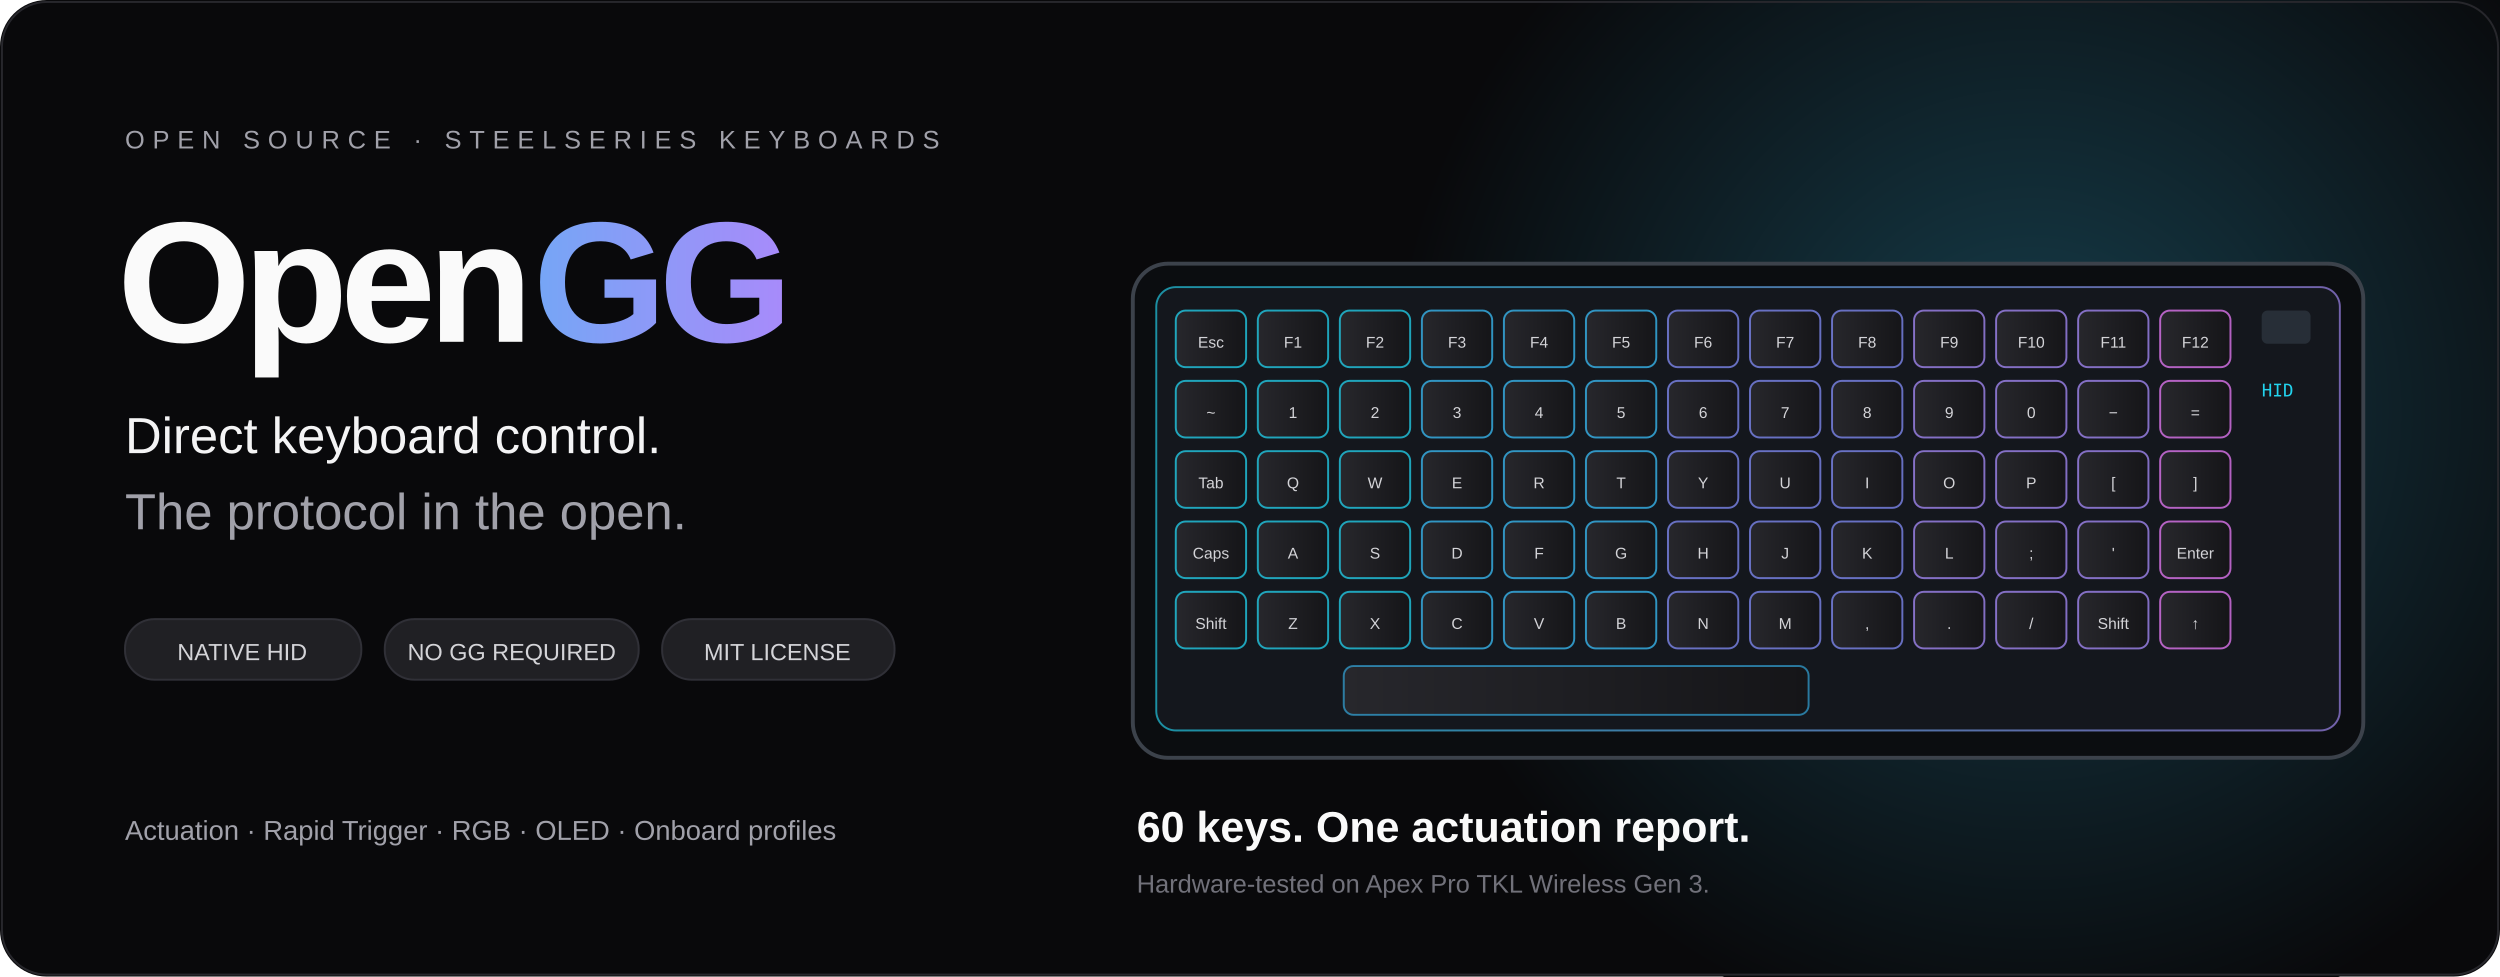
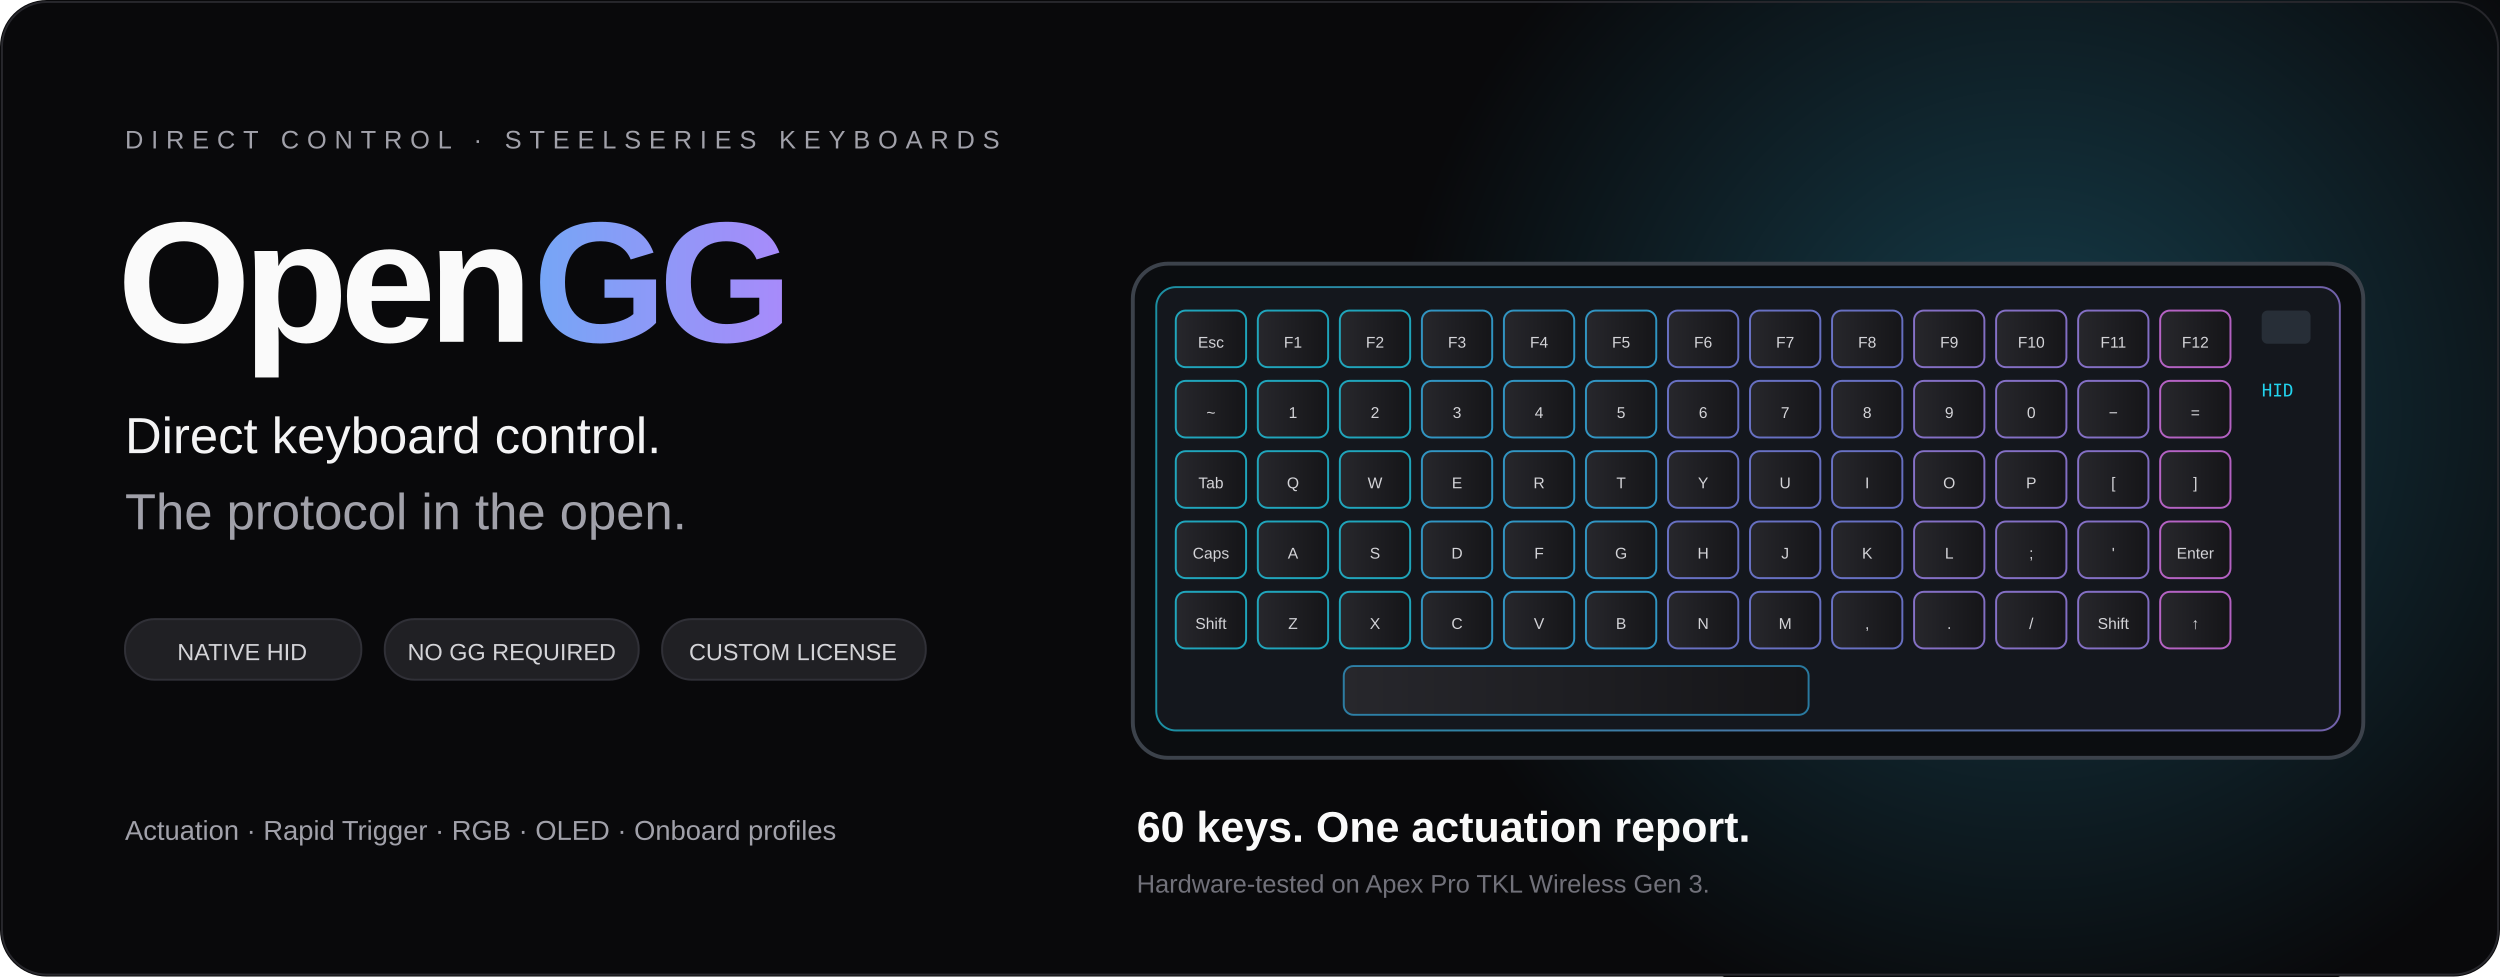
<svg xmlns="http://www.w3.org/2000/svg" width="1280" height="500" viewBox="0 0 1280 500" role="img" aria-label="OpenGG: direct keyboard control, open protocol">
  <defs>
    <linearGradient id="accent">
      <stop stop-color="#22d3ee" />
      <stop offset="1" stop-color="#a78bfa" />
    </linearGradient>
    <radialGradient id="halo">
      <stop stop-color="#163e4c" />
      <stop offset="1" stop-color="#09090b" />
    </radialGradient>
    <linearGradient id="key">
      <stop stop-color="#27272c" />
      <stop offset="1" stop-color="#151518" />
    </linearGradient>
  </defs>
  <rect width="1280" height="500" rx="24" fill="#09090b" />
  <circle cx="1040" cy="210" r="330" fill="url(#halo)" />
  <rect x="1" y="1" width="1278" height="498" rx="23" fill="none" stroke="#27272c" />
  <g font-family="Segoe UI,Arial,sans-serif">
-     <text x="64" y="76" fill="#a1a1aa" font-size="13" letter-spacing="4">OPEN SOURCE · STEELSERIES KEYBOARDS</text>
+     <text x="64" y="76" fill="#a1a1aa" font-size="13" letter-spacing="4">DIRECT CONTROL · STEELSERIES KEYBOARDS</text>
    <text x="60" y="175" fill="#fafafa" font-size="88" font-weight="700" letter-spacing="-4">Open<tspan fill="url(#accent)">GG</tspan>
    </text>
    <text x="64" y="232" fill="#f4f4f5" font-size="26" font-weight="500">Direct keyboard control.</text>
    <text x="64" y="271" fill="#a1a1aa" font-size="26">The protocol in the open.</text>
    <rect x="64" y="317" width="121" height="31" rx="15" fill="#202024" stroke="#303037" />
    <text x="124" y="338" fill="#d4d4d8" text-anchor="middle" font-size="12">NATIVE HID</text>
    <rect x="197" y="317" width="130" height="31" rx="15" fill="#202024" stroke="#303037" />
    <text x="262" y="338" fill="#d4d4d8" text-anchor="middle" font-size="12">NO GG REQUIRED</text>
-     <rect x="339" y="317" width="119" height="31" rx="15" fill="#202024" stroke="#303037" />
-     <text x="398" y="338" fill="#d4d4d8" text-anchor="middle" font-size="12">MIT LICENSE</text>
+     <rect x="339" y="317" width="135" height="31" rx="15" fill="#202024" stroke="#303037" />
+     <text x="406" y="338" fill="#d4d4d8" text-anchor="middle" font-size="12">CUSTOM LICENSE</text>
    <text x="64" y="430" fill="#a1a1aa" font-size="14">Actuation · Rapid Trigger · RGB · OLED · Onboard profiles</text>
  </g>
  <g transform="translate(580,135)">
    <rect x="0" y="0" width="630" height="253" rx="18" fill="#0b0d10" stroke="#3c424b" stroke-width="2" />
    <rect x="12" y="12" width="606" height="227" rx="10" fill="#14171d" stroke="url(#accent)" stroke-opacity=".65" />
    <rect x="22" y="24" width="36" height="29" rx="5" fill="url(#key)" stroke="#22d3ee" stroke-opacity=".75" />
    <text x="40" y="43" font-family="Segoe UI,Arial" text-anchor="middle" font-size="8" fill="#d4d4d8">Esc</text>
    <rect x="64" y="24" width="36" height="29" rx="5" fill="url(#key)" stroke="#22d3ee" stroke-opacity=".75" />
    <text x="82" y="43" font-family="Segoe UI,Arial" text-anchor="middle" font-size="8" fill="#d4d4d8">F1</text>
    <rect x="106" y="24" width="36" height="29" rx="5" fill="url(#key)" stroke="#22d3ee" stroke-opacity=".75" />
    <text x="124" y="43" font-family="Segoe UI,Arial" text-anchor="middle" font-size="8" fill="#d4d4d8">F2</text>
    <rect x="148" y="24" width="36" height="29" rx="5" fill="url(#key)" stroke="#38bdf8" stroke-opacity=".75" />
    <text x="166" y="43" font-family="Segoe UI,Arial" text-anchor="middle" font-size="8" fill="#d4d4d8">F3</text>
    <rect x="190" y="24" width="36" height="29" rx="5" fill="url(#key)" stroke="#38bdf8" stroke-opacity=".75" />
    <text x="208" y="43" font-family="Segoe UI,Arial" text-anchor="middle" font-size="8" fill="#d4d4d8">F4</text>
    <rect x="232" y="24" width="36" height="29" rx="5" fill="url(#key)" stroke="#38bdf8" stroke-opacity=".75" />
    <text x="250" y="43" font-family="Segoe UI,Arial" text-anchor="middle" font-size="8" fill="#d4d4d8">F5</text>
    <rect x="274" y="24" width="36" height="29" rx="5" fill="url(#key)" stroke="#818cf8" stroke-opacity=".75" />
    <text x="292" y="43" font-family="Segoe UI,Arial" text-anchor="middle" font-size="8" fill="#d4d4d8">F6</text>
    <rect x="316" y="24" width="36" height="29" rx="5" fill="url(#key)" stroke="#818cf8" stroke-opacity=".75" />
    <text x="334" y="43" font-family="Segoe UI,Arial" text-anchor="middle" font-size="8" fill="#d4d4d8">F7</text>
    <rect x="358" y="24" width="36" height="29" rx="5" fill="url(#key)" stroke="#818cf8" stroke-opacity=".75" />
    <text x="376" y="43" font-family="Segoe UI,Arial" text-anchor="middle" font-size="8" fill="#d4d4d8">F8</text>
    <rect x="400" y="24" width="36" height="29" rx="5" fill="url(#key)" stroke="#a78bfa" stroke-opacity=".75" />
    <text x="418" y="43" font-family="Segoe UI,Arial" text-anchor="middle" font-size="8" fill="#d4d4d8">F9</text>
    <rect x="442" y="24" width="36" height="29" rx="5" fill="url(#key)" stroke="#a78bfa" stroke-opacity=".75" />
    <text x="460" y="43" font-family="Segoe UI,Arial" text-anchor="middle" font-size="8" fill="#d4d4d8">F10</text>
    <rect x="484" y="24" width="36" height="29" rx="5" fill="url(#key)" stroke="#a78bfa" stroke-opacity=".75" />
    <text x="502" y="43" font-family="Segoe UI,Arial" text-anchor="middle" font-size="8" fill="#d4d4d8">F11</text>
    <rect x="526" y="24" width="36" height="29" rx="5" fill="url(#key)" stroke="#e879f9" stroke-opacity=".75" />
    <text x="544" y="43" font-family="Segoe UI,Arial" text-anchor="middle" font-size="8" fill="#d4d4d8">F12</text>
    <rect x="22" y="60" width="36" height="29" rx="5" fill="url(#key)" stroke="#22d3ee" stroke-opacity=".75" />
    <text x="40" y="79" font-family="Segoe UI,Arial" text-anchor="middle" font-size="8" fill="#d4d4d8">~</text>
    <rect x="64" y="60" width="36" height="29" rx="5" fill="url(#key)" stroke="#22d3ee" stroke-opacity=".75" />
    <text x="82" y="79" font-family="Segoe UI,Arial" text-anchor="middle" font-size="8" fill="#d4d4d8">1</text>
    <rect x="106" y="60" width="36" height="29" rx="5" fill="url(#key)" stroke="#22d3ee" stroke-opacity=".75" />
    <text x="124" y="79" font-family="Segoe UI,Arial" text-anchor="middle" font-size="8" fill="#d4d4d8">2</text>
    <rect x="148" y="60" width="36" height="29" rx="5" fill="url(#key)" stroke="#38bdf8" stroke-opacity=".75" />
    <text x="166" y="79" font-family="Segoe UI,Arial" text-anchor="middle" font-size="8" fill="#d4d4d8">3</text>
    <rect x="190" y="60" width="36" height="29" rx="5" fill="url(#key)" stroke="#38bdf8" stroke-opacity=".75" />
    <text x="208" y="79" font-family="Segoe UI,Arial" text-anchor="middle" font-size="8" fill="#d4d4d8">4</text>
    <rect x="232" y="60" width="36" height="29" rx="5" fill="url(#key)" stroke="#38bdf8" stroke-opacity=".75" />
    <text x="250" y="79" font-family="Segoe UI,Arial" text-anchor="middle" font-size="8" fill="#d4d4d8">5</text>
    <rect x="274" y="60" width="36" height="29" rx="5" fill="url(#key)" stroke="#818cf8" stroke-opacity=".75" />
    <text x="292" y="79" font-family="Segoe UI,Arial" text-anchor="middle" font-size="8" fill="#d4d4d8">6</text>
    <rect x="316" y="60" width="36" height="29" rx="5" fill="url(#key)" stroke="#818cf8" stroke-opacity=".75" />
    <text x="334" y="79" font-family="Segoe UI,Arial" text-anchor="middle" font-size="8" fill="#d4d4d8">7</text>
    <rect x="358" y="60" width="36" height="29" rx="5" fill="url(#key)" stroke="#818cf8" stroke-opacity=".75" />
    <text x="376" y="79" font-family="Segoe UI,Arial" text-anchor="middle" font-size="8" fill="#d4d4d8">8</text>
    <rect x="400" y="60" width="36" height="29" rx="5" fill="url(#key)" stroke="#a78bfa" stroke-opacity=".75" />
    <text x="418" y="79" font-family="Segoe UI,Arial" text-anchor="middle" font-size="8" fill="#d4d4d8">9</text>
    <rect x="442" y="60" width="36" height="29" rx="5" fill="url(#key)" stroke="#a78bfa" stroke-opacity=".75" />
    <text x="460" y="79" font-family="Segoe UI,Arial" text-anchor="middle" font-size="8" fill="#d4d4d8">0</text>
    <rect x="484" y="60" width="36" height="29" rx="5" fill="url(#key)" stroke="#a78bfa" stroke-opacity=".75" />
    <text x="502" y="79" font-family="Segoe UI,Arial" text-anchor="middle" font-size="8" fill="#d4d4d8">−</text>
    <rect x="526" y="60" width="36" height="29" rx="5" fill="url(#key)" stroke="#e879f9" stroke-opacity=".75" />
    <text x="544" y="79" font-family="Segoe UI,Arial" text-anchor="middle" font-size="8" fill="#d4d4d8">=</text>
    <rect x="22" y="96" width="36" height="29" rx="5" fill="url(#key)" stroke="#22d3ee" stroke-opacity=".75" />
    <text x="40" y="115" font-family="Segoe UI,Arial" text-anchor="middle" font-size="8" fill="#d4d4d8">Tab</text>
    <rect x="64" y="96" width="36" height="29" rx="5" fill="url(#key)" stroke="#22d3ee" stroke-opacity=".75" />
    <text x="82" y="115" font-family="Segoe UI,Arial" text-anchor="middle" font-size="8" fill="#d4d4d8">Q</text>
    <rect x="106" y="96" width="36" height="29" rx="5" fill="url(#key)" stroke="#22d3ee" stroke-opacity=".75" />
    <text x="124" y="115" font-family="Segoe UI,Arial" text-anchor="middle" font-size="8" fill="#d4d4d8">W</text>
    <rect x="148" y="96" width="36" height="29" rx="5" fill="url(#key)" stroke="#38bdf8" stroke-opacity=".75" />
    <text x="166" y="115" font-family="Segoe UI,Arial" text-anchor="middle" font-size="8" fill="#d4d4d8">E</text>
    <rect x="190" y="96" width="36" height="29" rx="5" fill="url(#key)" stroke="#38bdf8" stroke-opacity=".75" />
    <text x="208" y="115" font-family="Segoe UI,Arial" text-anchor="middle" font-size="8" fill="#d4d4d8">R</text>
    <rect x="232" y="96" width="36" height="29" rx="5" fill="url(#key)" stroke="#38bdf8" stroke-opacity=".75" />
    <text x="250" y="115" font-family="Segoe UI,Arial" text-anchor="middle" font-size="8" fill="#d4d4d8">T</text>
    <rect x="274" y="96" width="36" height="29" rx="5" fill="url(#key)" stroke="#818cf8" stroke-opacity=".75" />
    <text x="292" y="115" font-family="Segoe UI,Arial" text-anchor="middle" font-size="8" fill="#d4d4d8">Y</text>
    <rect x="316" y="96" width="36" height="29" rx="5" fill="url(#key)" stroke="#818cf8" stroke-opacity=".75" />
    <text x="334" y="115" font-family="Segoe UI,Arial" text-anchor="middle" font-size="8" fill="#d4d4d8">U</text>
    <rect x="358" y="96" width="36" height="29" rx="5" fill="url(#key)" stroke="#818cf8" stroke-opacity=".75" />
    <text x="376" y="115" font-family="Segoe UI,Arial" text-anchor="middle" font-size="8" fill="#d4d4d8">I</text>
    <rect x="400" y="96" width="36" height="29" rx="5" fill="url(#key)" stroke="#a78bfa" stroke-opacity=".75" />
    <text x="418" y="115" font-family="Segoe UI,Arial" text-anchor="middle" font-size="8" fill="#d4d4d8">O</text>
    <rect x="442" y="96" width="36" height="29" rx="5" fill="url(#key)" stroke="#a78bfa" stroke-opacity=".75" />
    <text x="460" y="115" font-family="Segoe UI,Arial" text-anchor="middle" font-size="8" fill="#d4d4d8">P</text>
    <rect x="484" y="96" width="36" height="29" rx="5" fill="url(#key)" stroke="#a78bfa" stroke-opacity=".75" />
    <text x="502" y="115" font-family="Segoe UI,Arial" text-anchor="middle" font-size="8" fill="#d4d4d8">[</text>
    <rect x="526" y="96" width="36" height="29" rx="5" fill="url(#key)" stroke="#e879f9" stroke-opacity=".75" />
    <text x="544" y="115" font-family="Segoe UI,Arial" text-anchor="middle" font-size="8" fill="#d4d4d8">]</text>
    <rect x="22" y="132" width="36" height="29" rx="5" fill="url(#key)" stroke="#22d3ee" stroke-opacity=".75" />
    <text x="40" y="151" font-family="Segoe UI,Arial" text-anchor="middle" font-size="8" fill="#d4d4d8">Caps</text>
    <rect x="64" y="132" width="36" height="29" rx="5" fill="url(#key)" stroke="#22d3ee" stroke-opacity=".75" />
    <text x="82" y="151" font-family="Segoe UI,Arial" text-anchor="middle" font-size="8" fill="#d4d4d8">A</text>
    <rect x="106" y="132" width="36" height="29" rx="5" fill="url(#key)" stroke="#22d3ee" stroke-opacity=".75" />
    <text x="124" y="151" font-family="Segoe UI,Arial" text-anchor="middle" font-size="8" fill="#d4d4d8">S</text>
    <rect x="148" y="132" width="36" height="29" rx="5" fill="url(#key)" stroke="#38bdf8" stroke-opacity=".75" />
    <text x="166" y="151" font-family="Segoe UI,Arial" text-anchor="middle" font-size="8" fill="#d4d4d8">D</text>
    <rect x="190" y="132" width="36" height="29" rx="5" fill="url(#key)" stroke="#38bdf8" stroke-opacity=".75" />
    <text x="208" y="151" font-family="Segoe UI,Arial" text-anchor="middle" font-size="8" fill="#d4d4d8">F</text>
    <rect x="232" y="132" width="36" height="29" rx="5" fill="url(#key)" stroke="#38bdf8" stroke-opacity=".75" />
    <text x="250" y="151" font-family="Segoe UI,Arial" text-anchor="middle" font-size="8" fill="#d4d4d8">G</text>
    <rect x="274" y="132" width="36" height="29" rx="5" fill="url(#key)" stroke="#818cf8" stroke-opacity=".75" />
    <text x="292" y="151" font-family="Segoe UI,Arial" text-anchor="middle" font-size="8" fill="#d4d4d8">H</text>
    <rect x="316" y="132" width="36" height="29" rx="5" fill="url(#key)" stroke="#818cf8" stroke-opacity=".75" />
    <text x="334" y="151" font-family="Segoe UI,Arial" text-anchor="middle" font-size="8" fill="#d4d4d8">J</text>
    <rect x="358" y="132" width="36" height="29" rx="5" fill="url(#key)" stroke="#818cf8" stroke-opacity=".75" />
    <text x="376" y="151" font-family="Segoe UI,Arial" text-anchor="middle" font-size="8" fill="#d4d4d8">K</text>
    <rect x="400" y="132" width="36" height="29" rx="5" fill="url(#key)" stroke="#a78bfa" stroke-opacity=".75" />
    <text x="418" y="151" font-family="Segoe UI,Arial" text-anchor="middle" font-size="8" fill="#d4d4d8">L</text>
    <rect x="442" y="132" width="36" height="29" rx="5" fill="url(#key)" stroke="#a78bfa" stroke-opacity=".75" />
    <text x="460" y="151" font-family="Segoe UI,Arial" text-anchor="middle" font-size="8" fill="#d4d4d8">;</text>
    <rect x="484" y="132" width="36" height="29" rx="5" fill="url(#key)" stroke="#a78bfa" stroke-opacity=".75" />
    <text x="502" y="151" font-family="Segoe UI,Arial" text-anchor="middle" font-size="8" fill="#d4d4d8">'</text>
    <rect x="526" y="132" width="36" height="29" rx="5" fill="url(#key)" stroke="#e879f9" stroke-opacity=".75" />
    <text x="544" y="151" font-family="Segoe UI,Arial" text-anchor="middle" font-size="8" fill="#d4d4d8">Enter</text>
    <rect x="22" y="168" width="36" height="29" rx="5" fill="url(#key)" stroke="#22d3ee" stroke-opacity=".75" />
    <text x="40" y="187" font-family="Segoe UI,Arial" text-anchor="middle" font-size="8" fill="#d4d4d8">Shift</text>
    <rect x="64" y="168" width="36" height="29" rx="5" fill="url(#key)" stroke="#22d3ee" stroke-opacity=".75" />
    <text x="82" y="187" font-family="Segoe UI,Arial" text-anchor="middle" font-size="8" fill="#d4d4d8">Z</text>
    <rect x="106" y="168" width="36" height="29" rx="5" fill="url(#key)" stroke="#22d3ee" stroke-opacity=".75" />
    <text x="124" y="187" font-family="Segoe UI,Arial" text-anchor="middle" font-size="8" fill="#d4d4d8">X</text>
    <rect x="148" y="168" width="36" height="29" rx="5" fill="url(#key)" stroke="#38bdf8" stroke-opacity=".75" />
    <text x="166" y="187" font-family="Segoe UI,Arial" text-anchor="middle" font-size="8" fill="#d4d4d8">C</text>
    <rect x="190" y="168" width="36" height="29" rx="5" fill="url(#key)" stroke="#38bdf8" stroke-opacity=".75" />
    <text x="208" y="187" font-family="Segoe UI,Arial" text-anchor="middle" font-size="8" fill="#d4d4d8">V</text>
    <rect x="232" y="168" width="36" height="29" rx="5" fill="url(#key)" stroke="#38bdf8" stroke-opacity=".75" />
    <text x="250" y="187" font-family="Segoe UI,Arial" text-anchor="middle" font-size="8" fill="#d4d4d8">B</text>
    <rect x="274" y="168" width="36" height="29" rx="5" fill="url(#key)" stroke="#818cf8" stroke-opacity=".75" />
    <text x="292" y="187" font-family="Segoe UI,Arial" text-anchor="middle" font-size="8" fill="#d4d4d8">N</text>
    <rect x="316" y="168" width="36" height="29" rx="5" fill="url(#key)" stroke="#818cf8" stroke-opacity=".75" />
    <text x="334" y="187" font-family="Segoe UI,Arial" text-anchor="middle" font-size="8" fill="#d4d4d8">M</text>
    <rect x="358" y="168" width="36" height="29" rx="5" fill="url(#key)" stroke="#818cf8" stroke-opacity=".75" />
    <text x="376" y="187" font-family="Segoe UI,Arial" text-anchor="middle" font-size="8" fill="#d4d4d8">,</text>
    <rect x="400" y="168" width="36" height="29" rx="5" fill="url(#key)" stroke="#a78bfa" stroke-opacity=".75" />
    <text x="418" y="187" font-family="Segoe UI,Arial" text-anchor="middle" font-size="8" fill="#d4d4d8">.</text>
    <rect x="442" y="168" width="36" height="29" rx="5" fill="url(#key)" stroke="#a78bfa" stroke-opacity=".75" />
    <text x="460" y="187" font-family="Segoe UI,Arial" text-anchor="middle" font-size="8" fill="#d4d4d8">/</text>
    <rect x="484" y="168" width="36" height="29" rx="5" fill="url(#key)" stroke="#a78bfa" stroke-opacity=".75" />
    <text x="502" y="187" font-family="Segoe UI,Arial" text-anchor="middle" font-size="8" fill="#d4d4d8">Shift</text>
    <rect x="526" y="168" width="36" height="29" rx="5" fill="url(#key)" stroke="#e879f9" stroke-opacity=".75" />
    <text x="544" y="187" font-family="Segoe UI,Arial" text-anchor="middle" font-size="8" fill="#d4d4d8">↑</text>
    <rect x="108" y="206" width="238" height="25" rx="5" fill="url(#key)" stroke="#38bdf8" stroke-opacity=".6" />
    <rect x="578" y="24" width="25" height="17" rx="3" fill="#272e37" />
    <text x="578" y="68" font-family="Consolas,monospace" font-size="9" fill="#22d3ee">HID</text>
  </g>
  <g font-family="Segoe UI,Arial,sans-serif">
    <text x="582" y="431" fill="#fafafa" font-size="22" font-weight="600">60 keys. One actuation report.</text>
    <text x="582" y="457" fill="#71717a" font-size="13">Hardware-tested on Apex Pro TKL Wireless Gen 3.</text>
  </g>
</svg>
